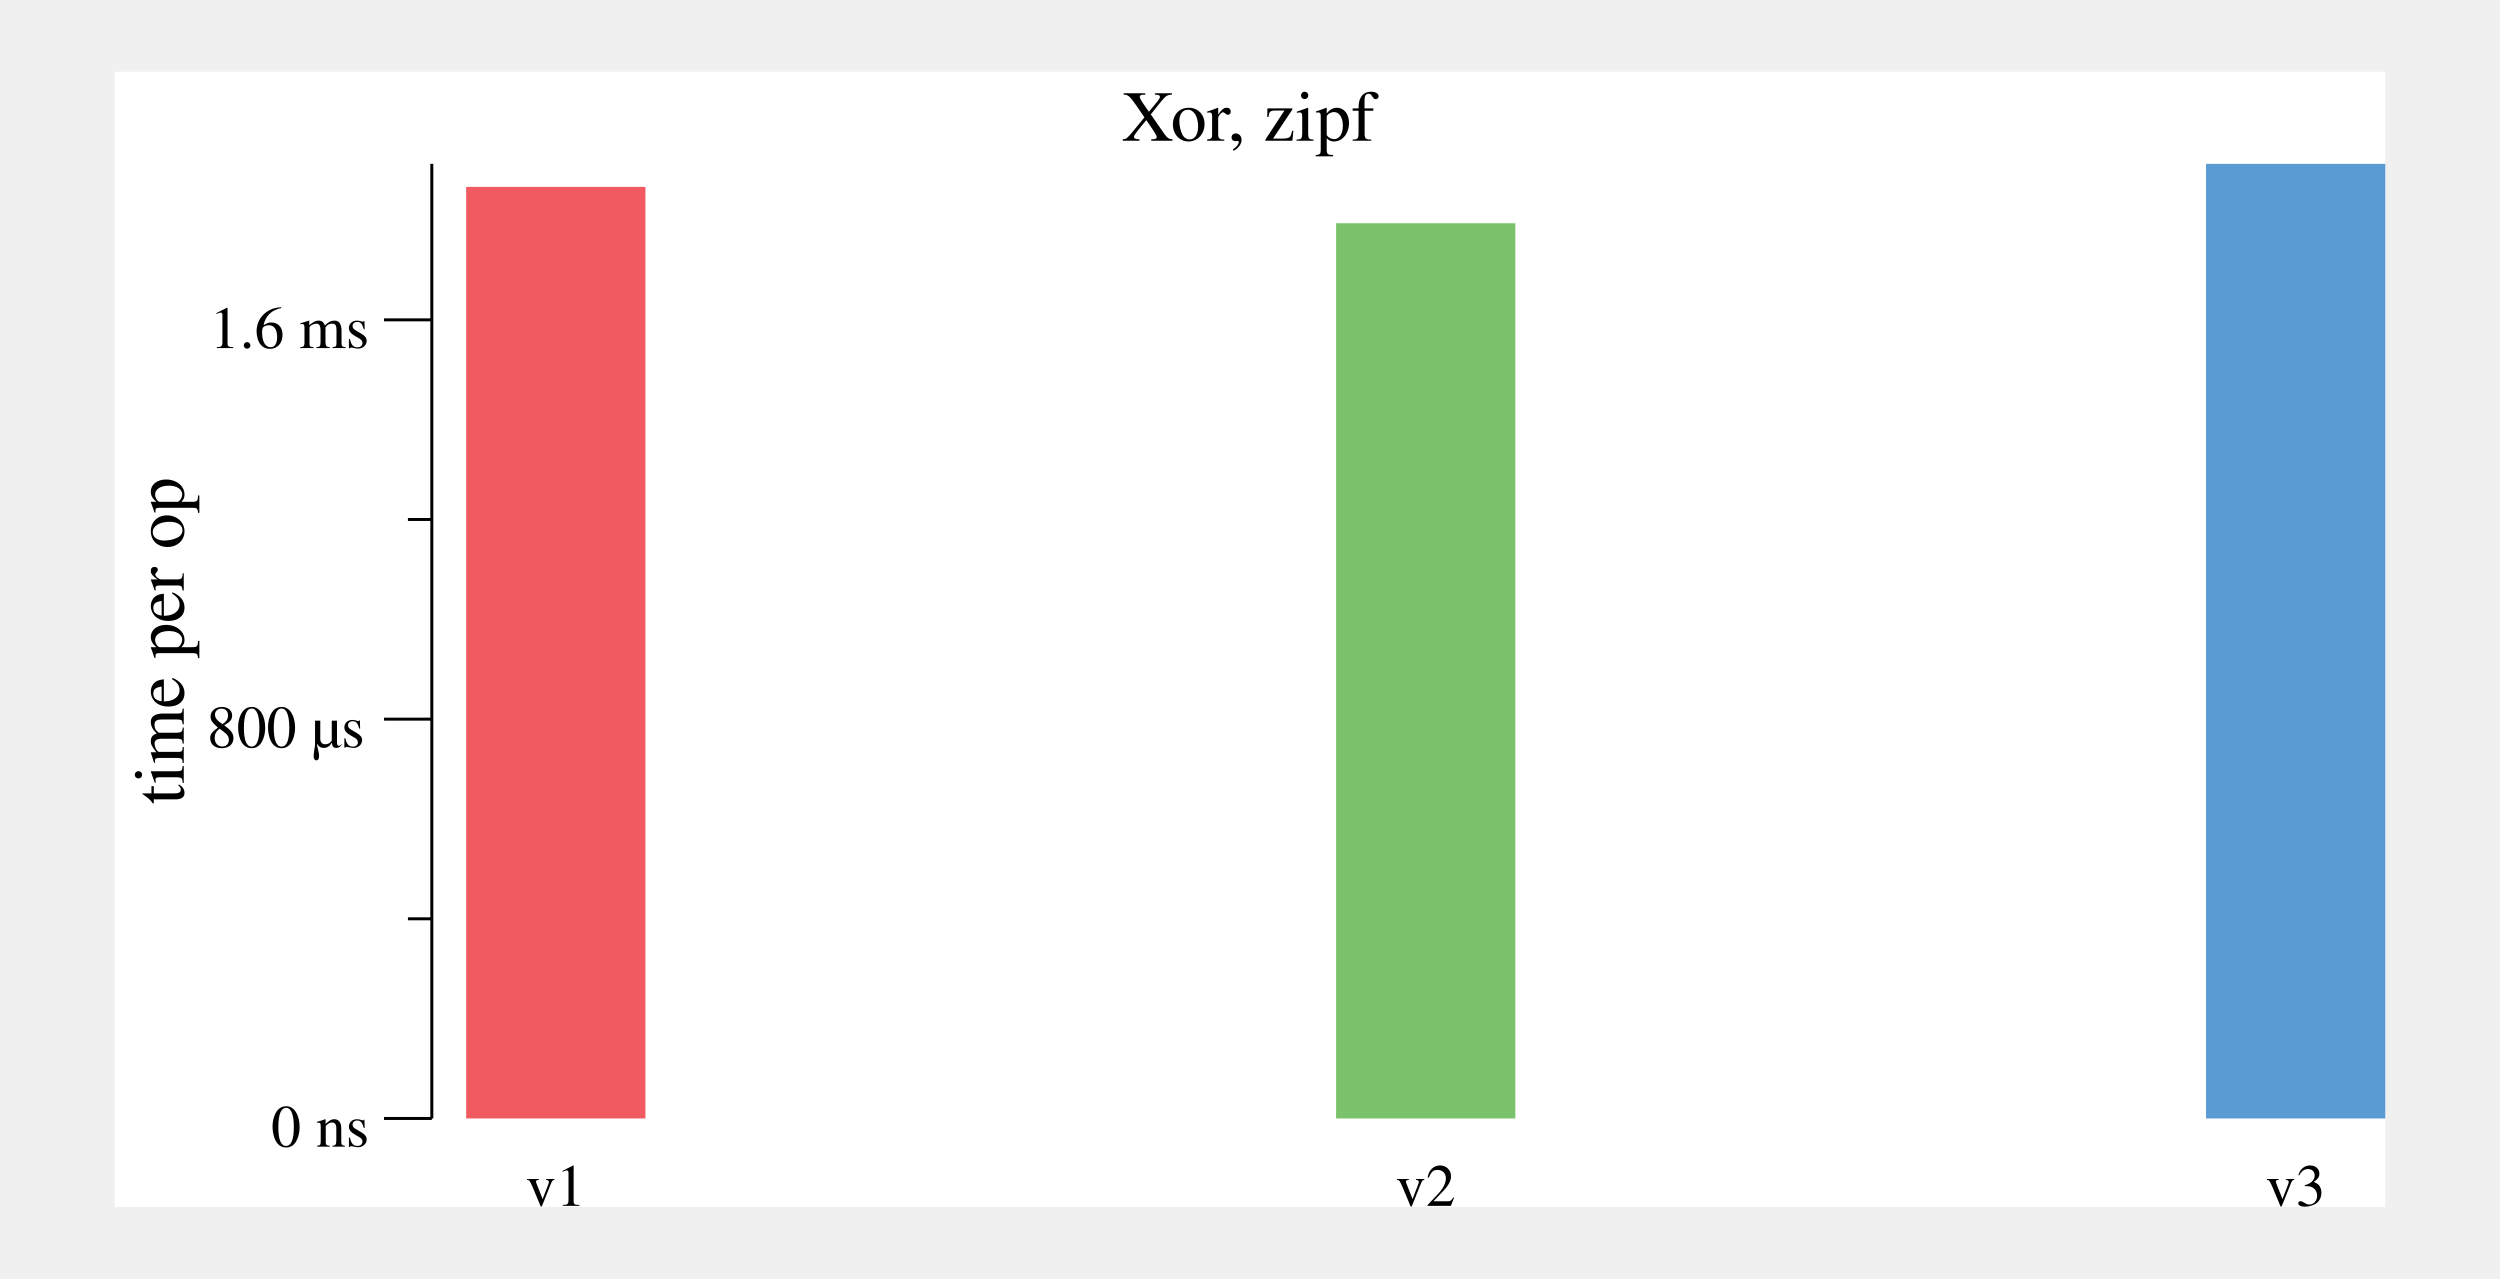
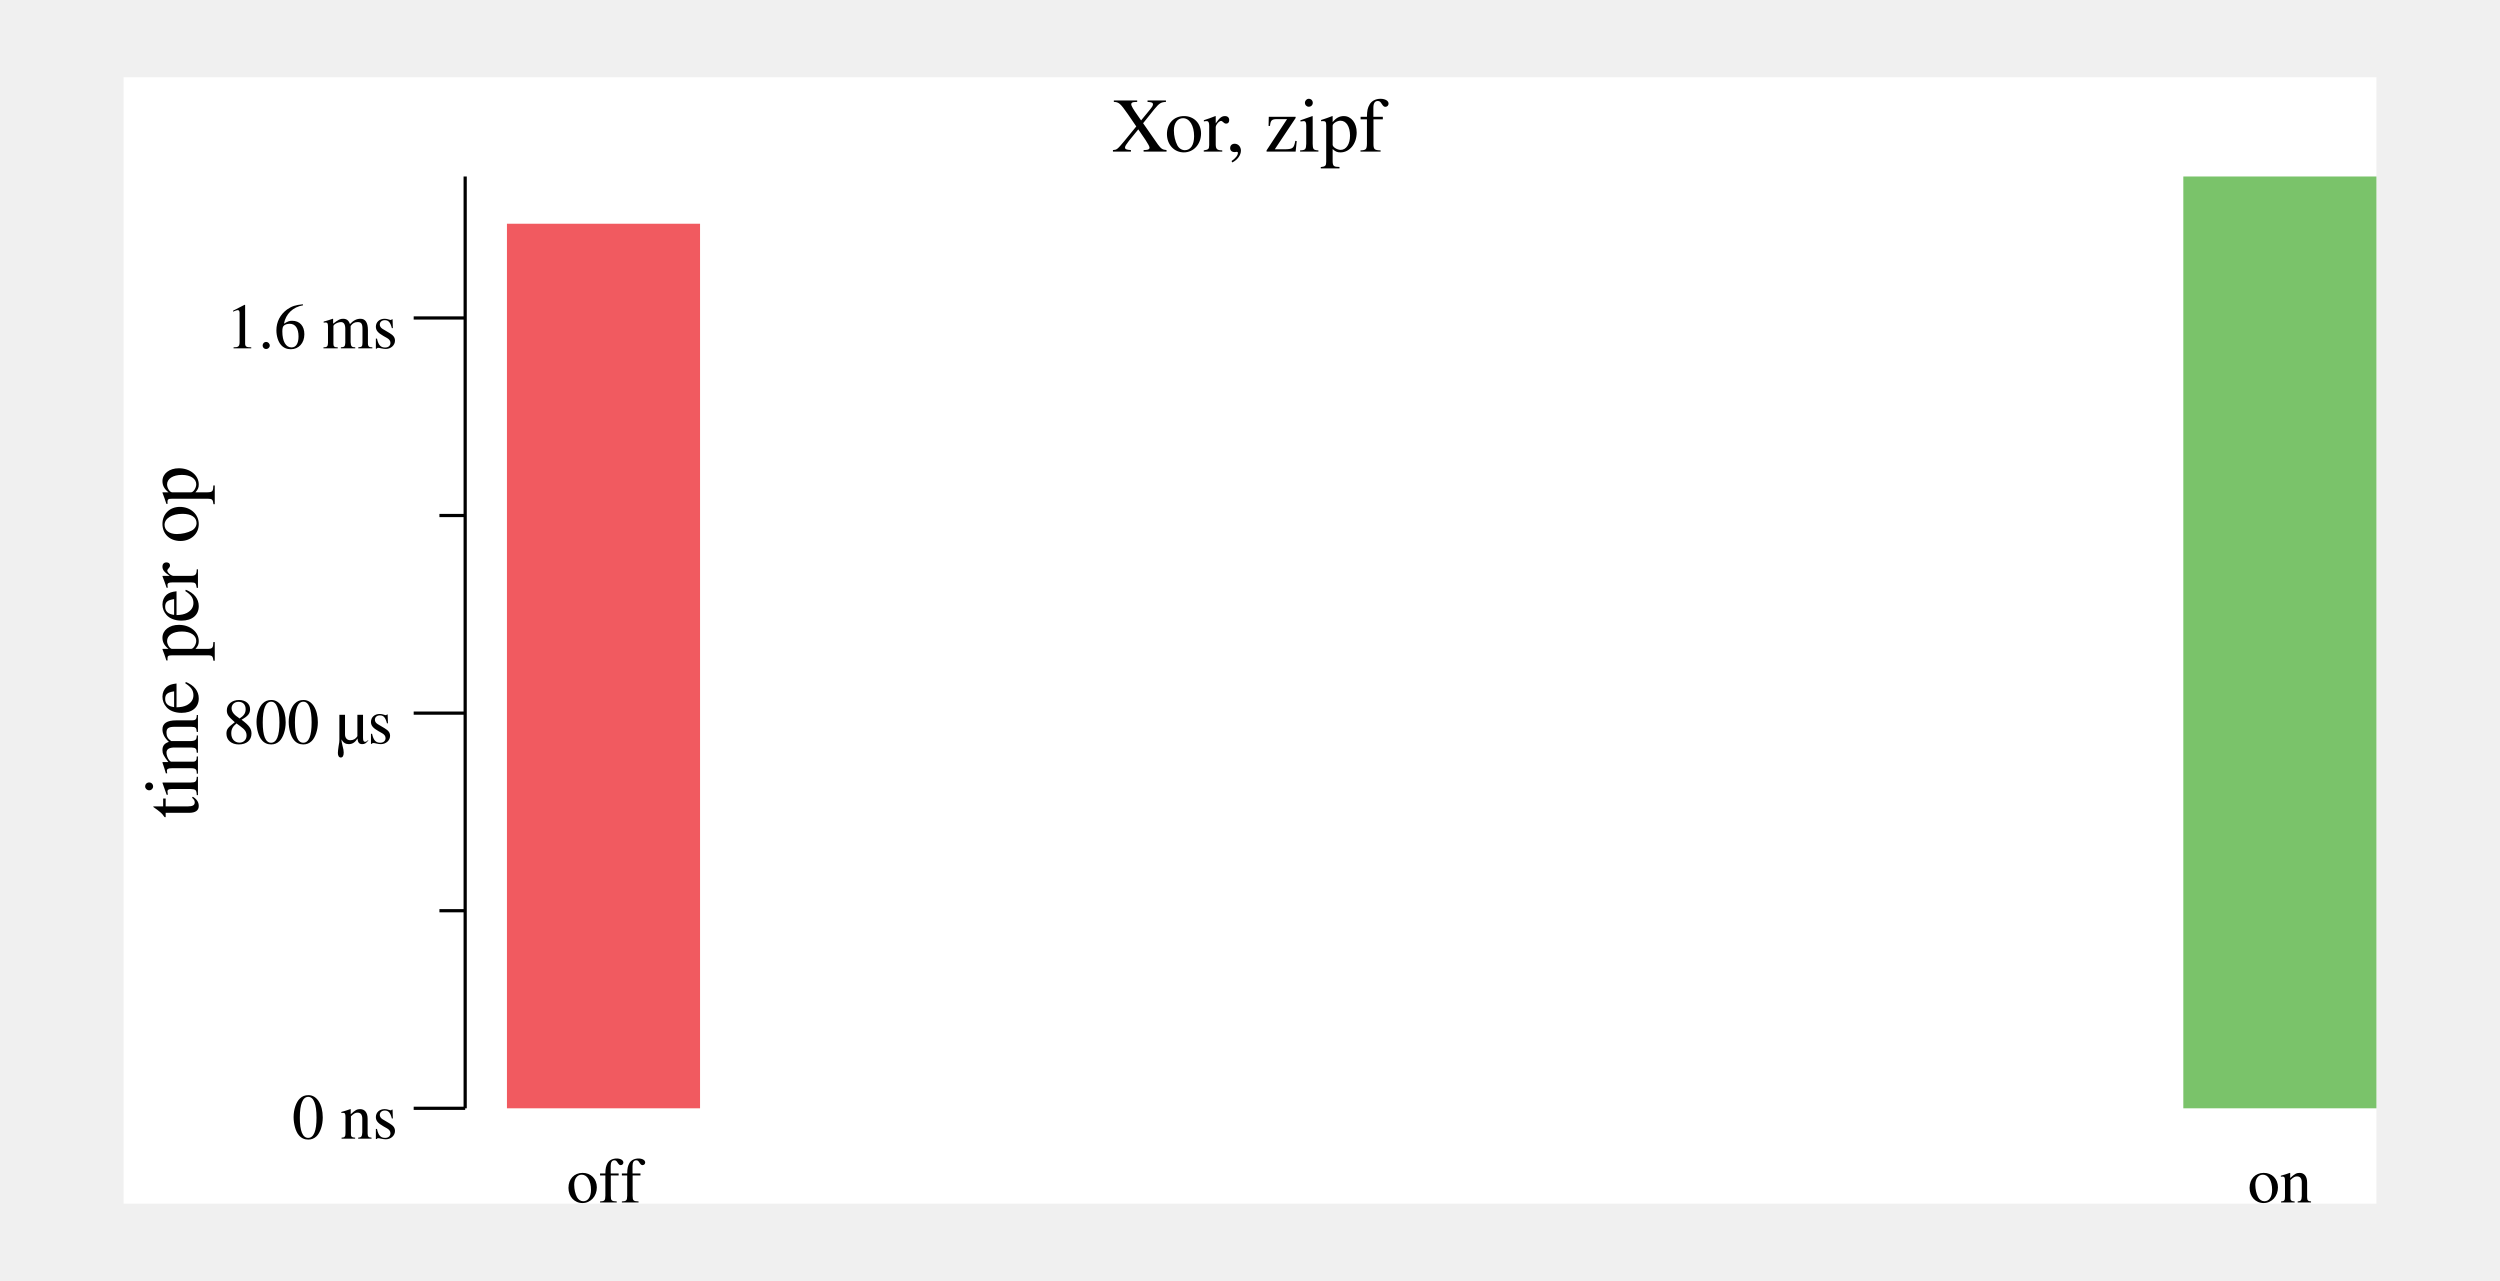
- <svg xmlns="http://www.w3.org/2000/svg" width="418.4pt" height="214pt" viewBox="0 0 418.4 214">
-   <g transform="scale(1, -1) translate(0, -214)">
-     <path d="M19.2,12L399.2,12L399.2,202L19.2,202Z" style="fill:#FFFFFF" />
-     <text x="187.78" y="-190.45" transform="scale(1, -1)" style="font-family:Times;font-weight:normal;font-style:normal;font-size:12px">Xor, zipf</text>
-     <text x="88.019" y="-12.186" transform="scale(1, -1)" style="font-family:Times;font-weight:normal;font-style:normal;font-size:10px">v1</text>
-     <text x="233.61" y="-12.186" transform="scale(1, -1)" style="font-family:Times;font-weight:normal;font-style:normal;font-size:10px">v2</text>
-     <text x="379.2" y="-12.186" transform="scale(1, -1)" style="font-family:Times;font-weight:normal;font-style:normal;font-size:10px">v3</text>
+ <svg xmlns="http://www.w3.org/2000/svg" width="388.4pt" height="199pt" viewBox="0 0 388.4 199">
+   <g transform="scale(1, -1) translate(0, -199)">
+     <path d="M19.2,12L369.2,12L369.2,187L19.2,187Z" style="fill:#FFFFFF" />
+     <text x="172.78" y="-175.45" transform="scale(1, -1)" style="font-family:Times;font-weight:normal;font-style:normal;font-size:12px">Xor, zipf</text>
+     <text x="88.019" y="-12.186" transform="scale(1, -1)" style="font-family:Times;font-weight:normal;font-style:normal;font-size:10px">off</text>
+     <text x="349.2" y="-12.186" transform="scale(1, -1)" style="font-family:Times;font-weight:normal;font-style:normal;font-size:10px">on</text>
    <g transform="rotate(90)">
-       <text x="79.374" y="30.755" transform="scale(1, -1)" style="font-family:Times;font-weight:normal;font-style:normal;font-size:12px">time per op</text>
+       <text x="71.874" y="30.755" transform="scale(1, -1)" style="font-family:Times;font-weight:normal;font-style:normal;font-size:12px">time per op</text>
    </g>
    <text x="45.378" y="-22.093" transform="scale(1, -1)" style="font-family:Times;font-weight:normal;font-style:normal;font-size:10px">0 ns</text>
-     <text x="34.616" y="-88.923" transform="scale(1, -1)" style="font-family:Times;font-weight:normal;font-style:normal;font-size:10px">800 µs</text>
-     <text x="35.099" y="-155.75" transform="scale(1, -1)" style="font-family:Times;font-weight:normal;font-style:normal;font-size:10px">1.6 ms</text>
+     <text x="34.616" y="-83.487" transform="scale(1, -1)" style="font-family:Times;font-weight:normal;font-style:normal;font-size:10px">800 µs</text>
+     <text x="35.099" y="-144.88" transform="scale(1, -1)" style="font-family:Times;font-weight:normal;font-style:normal;font-size:10px">1.6 ms</text>
    <path d="M64.269,26.814L72.269,26.814" style="fill:none;stroke:#000000;stroke-width:0.5" />
-     <path d="M64.269,93.644L72.269,93.644" style="fill:none;stroke:#000000;stroke-width:0.5" />
-     <path d="M64.269,160.47L72.269,160.47" style="fill:none;stroke:#000000;stroke-width:0.5" />
-     <path d="M68.269,60.229L72.269,60.229" style="fill:none;stroke:#000000;stroke-width:0.5" />
-     <path d="M68.269,127.06L72.269,127.06" style="fill:none;stroke:#000000;stroke-width:0.5" />
-     <path d="M72.269,26.814L72.269,186.58" style="fill:none;stroke:#000000;stroke-width:0.5" />
-     <path d="M78.019,26.814L78.019,182.72L108.02,182.72L108.02,26.814Z" style="fill:#F15A60" />
-     <path d="M223.61,26.814L223.61,26.814L253.61,26.814L253.61,26.814Z" style="fill:#F15A60" />
-     <path d="M369.2,26.814L369.2,26.814L399.2,26.814L399.2,26.814Z" style="fill:#F15A60" />
-     <path d="M78.019,26.814L78.019,26.814L108.02,26.814L108.02,26.814Z" style="fill:#7AC36A" />
-     <path d="M223.61,26.814L223.61,176.64L253.61,176.64L253.61,26.814Z" style="fill:#7AC36A" />
-     <path d="M369.2,26.814L369.2,26.814L399.2,26.814L399.2,26.814Z" style="fill:#7AC36A" />
-     <path d="M78.019,26.814L78.019,26.814L108.02,26.814L108.02,26.814Z" style="fill:#5A9BD4" />
-     <path d="M223.61,26.814L223.61,26.814L253.61,26.814L253.61,26.814Z" style="fill:#5A9BD4" />
-     <path d="M369.2,26.814L369.2,186.58L399.2,186.58L399.2,26.814Z" style="fill:#5A9BD4" />
+     <path d="M64.269,88.208L72.269,88.208" style="fill:none;stroke:#000000;stroke-width:0.5" />
+     <path d="M64.269,149.6L72.269,149.6" style="fill:none;stroke:#000000;stroke-width:0.5" />
+     <path d="M68.269,57.511L72.269,57.511" style="fill:none;stroke:#000000;stroke-width:0.5" />
+     <path d="M68.269,118.91L72.269,118.91" style="fill:none;stroke:#000000;stroke-width:0.5" />
+     <path d="M72.269,26.814L72.269,171.58" style="fill:none;stroke:#000000;stroke-width:0.5" />
+     <path d="M78.759,26.814L78.759,164.24L108.76,164.24L108.76,26.814Z" style="fill:#F15A60" />
+     <path d="M339.2,26.814L339.2,26.814L369.2,26.814L369.2,26.814Z" style="fill:#F15A60" />
+     <path d="M78.759,26.814L78.759,26.814L108.76,26.814L108.76,26.814Z" style="fill:#7AC36A" />
+     <path d="M339.2,26.814L339.2,171.58L369.2,171.58L369.2,26.814Z" style="fill:#7AC36A" />
  </g>
</svg>
